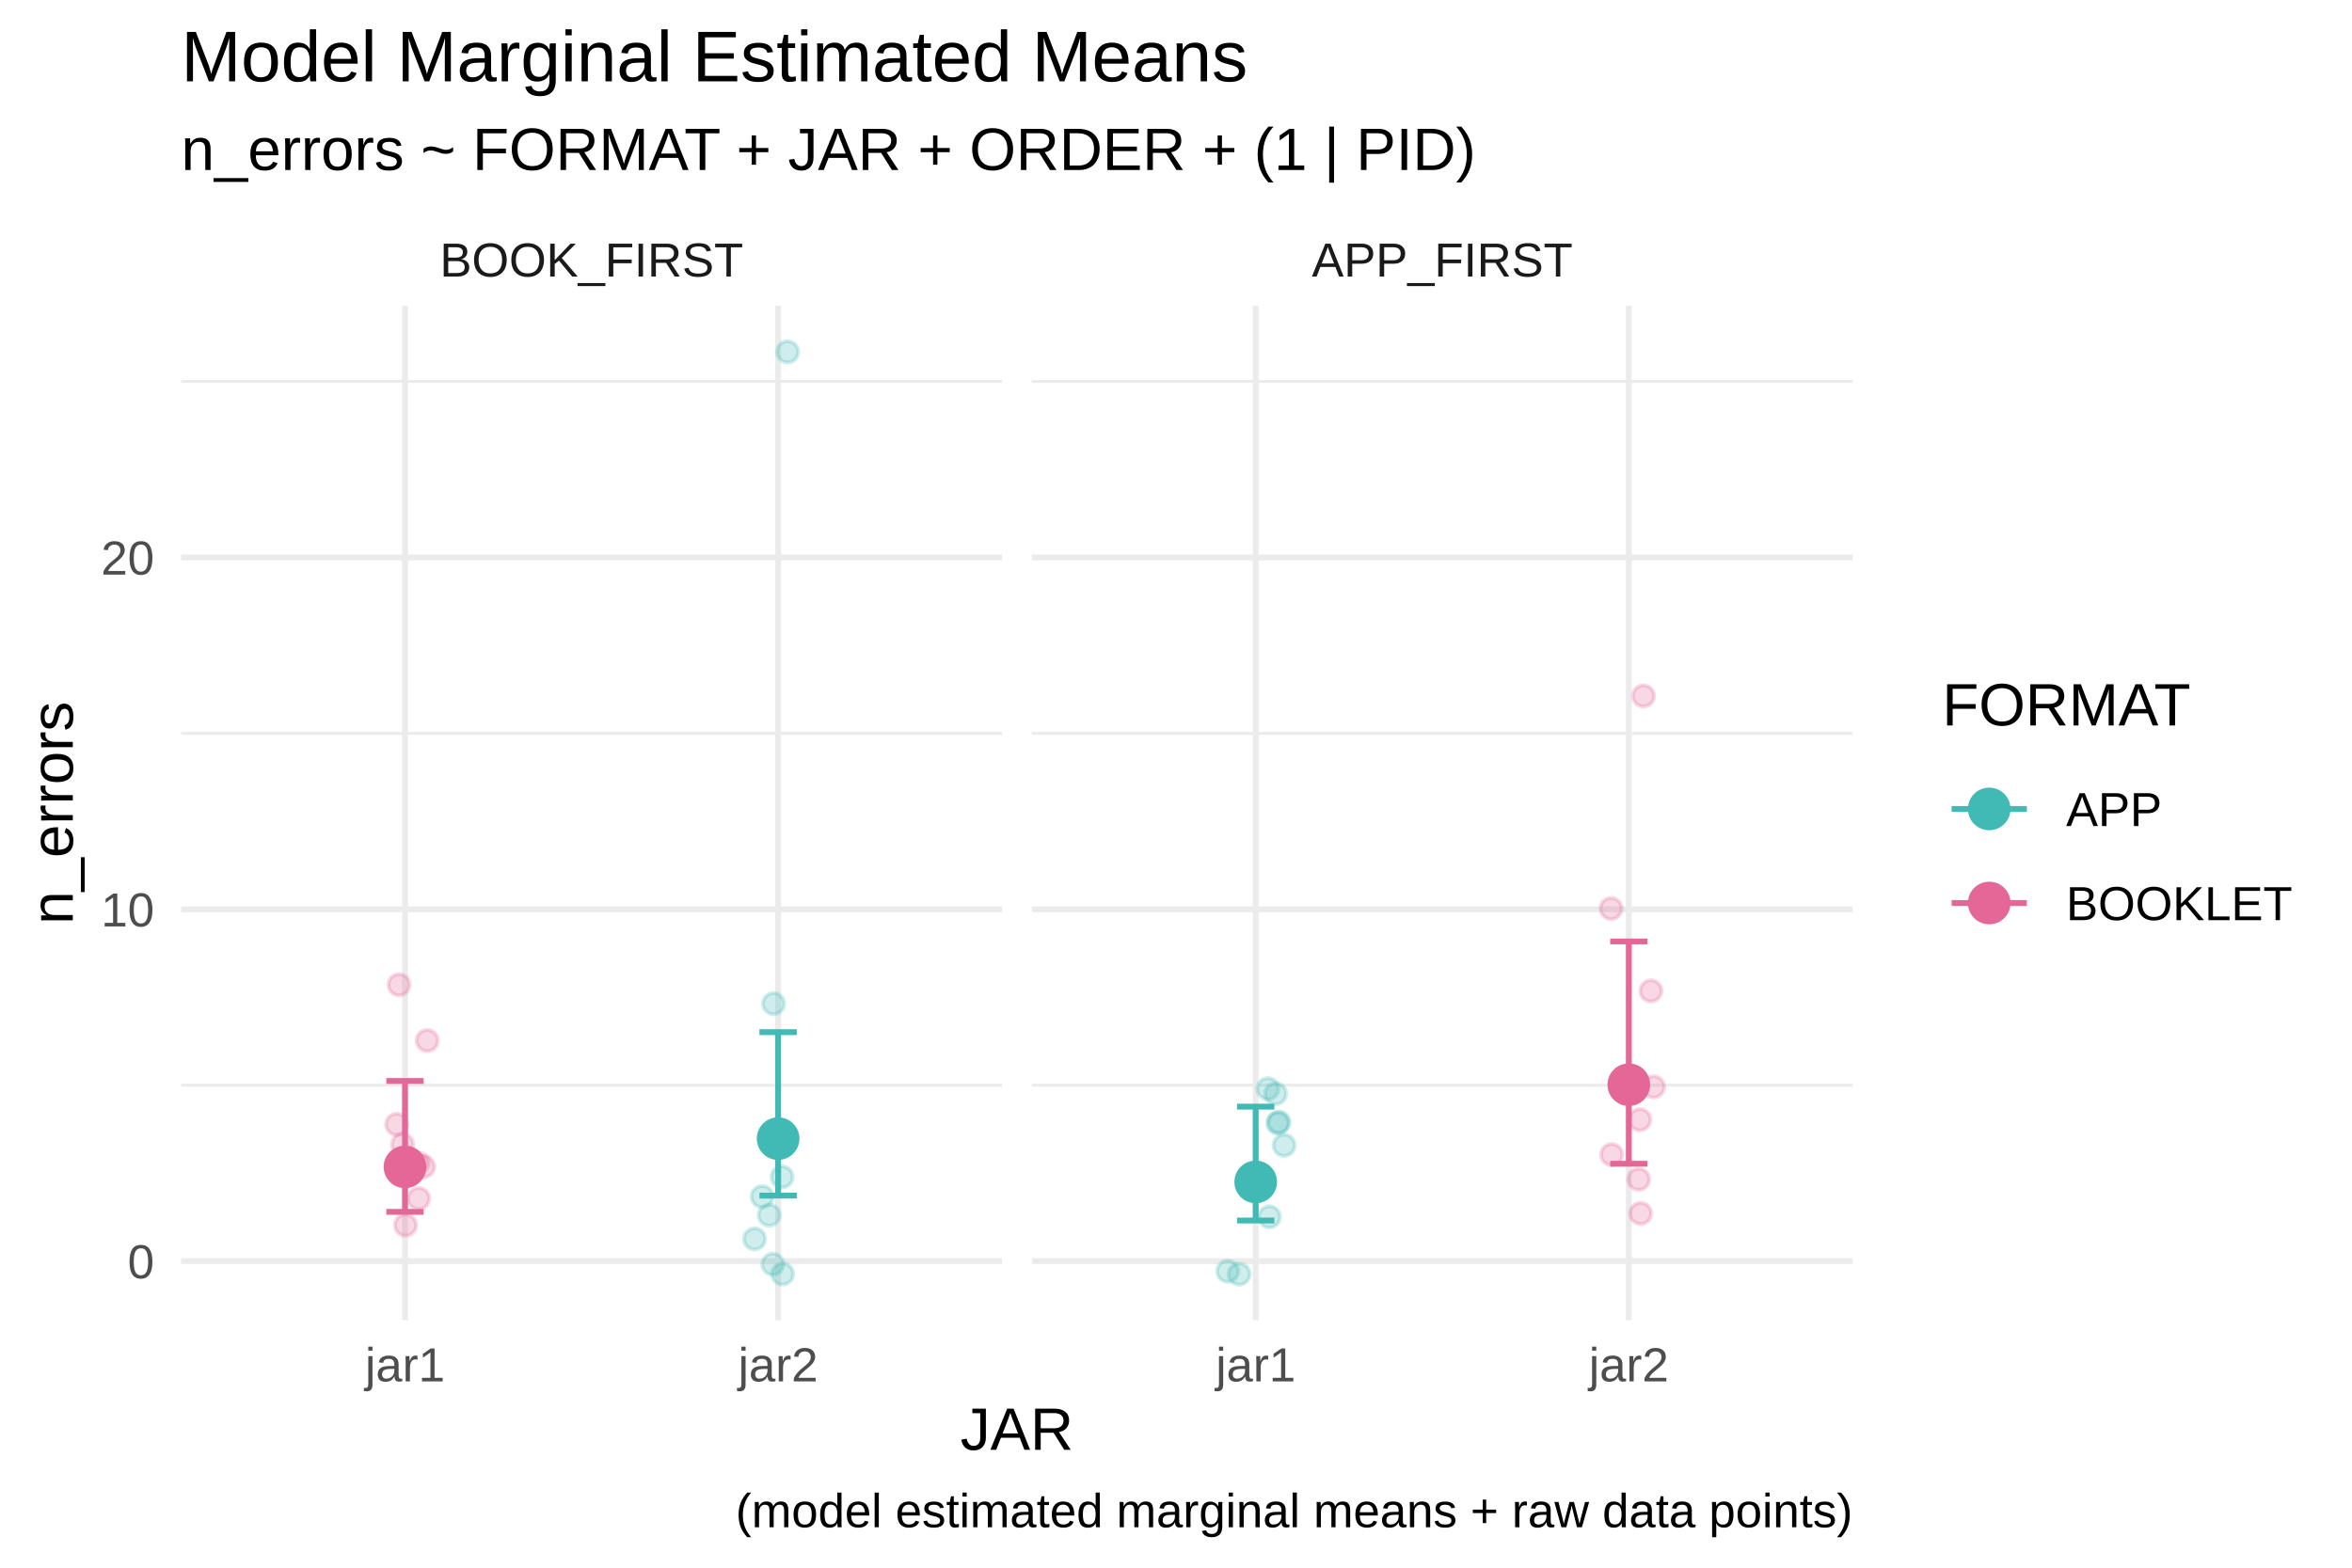
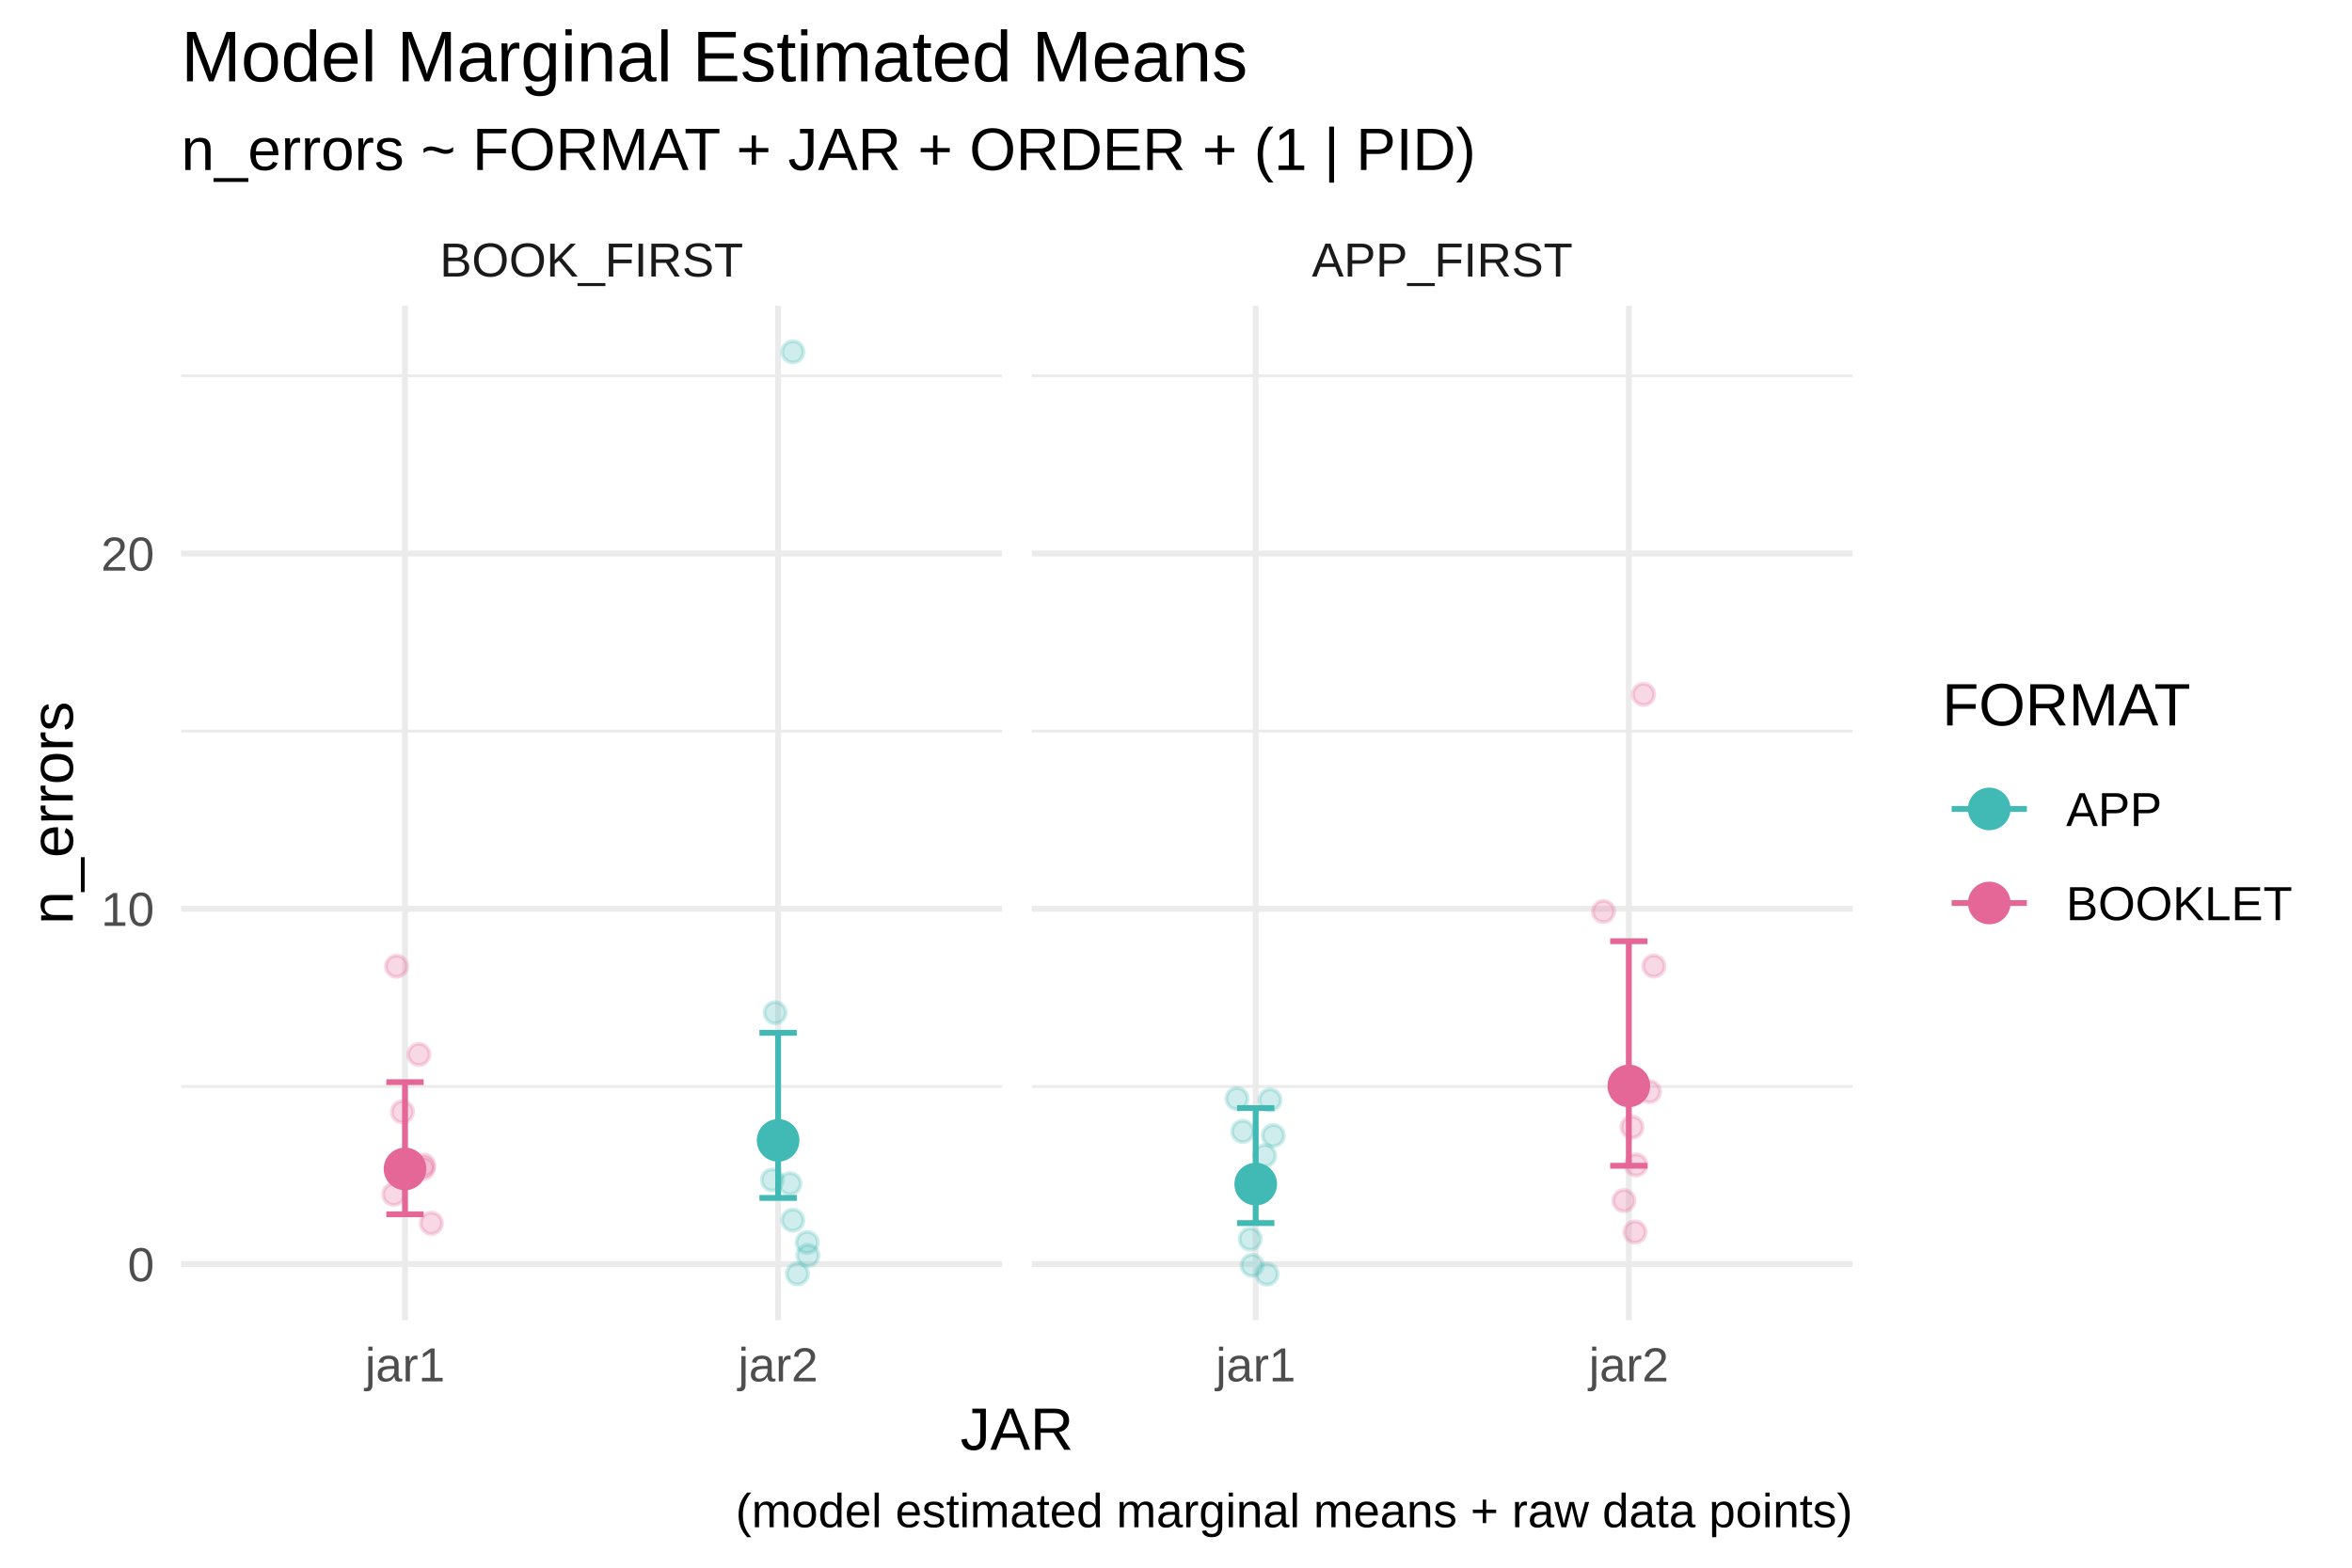
<svg xmlns="http://www.w3.org/2000/svg" class="svglite" width="432.00pt" height="288.00pt" viewBox="0 0 432.00 288.00">
  <defs>
    <style type="text/css">
    .svglite line, .svglite polyline, .svglite polygon, .svglite path, .svglite rect, .svglite circle {
      fill: none;
      stroke: #000000;
      stroke-linecap: round;
      stroke-linejoin: round;
      stroke-miterlimit: 10.00;
    }
    .svglite text {
      white-space: pre;
    }
  </style>
  </defs>
  <rect width="100%" height="100%" style="stroke: none; fill: none;" />
  <defs>
    <clipPath id="cpMC4wMHw0MzIuMDB8MC4wMHwyODguMDA=">
      <rect x="0.00" y="0.00" width="432.00" height="288.00" />
    </clipPath>
  </defs>
  <g clip-path="url(#cpMC4wMHw0MzIuMDB8MC4wMHwyODguMDA=)">
</g>
  <defs>
    <clipPath id="cpMzMuMjd8MTg0LjA0fDU2LjE3fDI0Mi41Mw==">
      <rect x="33.27" y="56.17" width="150.77" height="186.36" />
    </clipPath>
  </defs>
  <g clip-path="url(#cpMzMuMjd8MTg0LjA0fDU2LjE3fDI0Mi41Mw==)">
-     <polyline points="33.27,199.37 184.04,199.37 " style="stroke-width: 0.53; stroke: #EBEBEB; stroke-linecap: butt;" />
-     <polyline points="33.27,134.73 184.04,134.73 " style="stroke-width: 0.53; stroke: #EBEBEB; stroke-linecap: butt;" />
-     <polyline points="33.27,70.08 184.04,70.08 " style="stroke-width: 0.53; stroke: #EBEBEB; stroke-linecap: butt;" />
-     <polyline points="33.27,231.69 184.04,231.69 " style="stroke-width: 1.07; stroke: #EBEBEB; stroke-linecap: butt;" />
-     <polyline points="33.27,167.05 184.04,167.05 " style="stroke-width: 1.07; stroke: #EBEBEB; stroke-linecap: butt;" />
-     <polyline points="33.27,102.41 184.04,102.41 " style="stroke-width: 1.07; stroke: #EBEBEB; stroke-linecap: butt;" />
+     <polyline points="33.27,199.59 184.04,199.59 " style="stroke-width: 0.53; stroke: #EBEBEB; stroke-linecap: butt;" />
+     <polyline points="33.27,134.31 184.04,134.31 " style="stroke-width: 0.53; stroke: #EBEBEB; stroke-linecap: butt;" />
+     <polyline points="33.27,69.04 184.04,69.04 " style="stroke-width: 0.53; stroke: #EBEBEB; stroke-linecap: butt;" />
+     <polyline points="33.27,232.22 184.04,232.22 " style="stroke-width: 1.07; stroke: #EBEBEB; stroke-linecap: butt;" />
+     <polyline points="33.27,166.95 184.04,166.95 " style="stroke-width: 1.07; stroke: #EBEBEB; stroke-linecap: butt;" />
+     <polyline points="33.27,101.68 184.04,101.68 " style="stroke-width: 1.07; stroke: #EBEBEB; stroke-linecap: butt;" />
    <polyline points="74.39,242.53 74.39,56.17 " style="stroke-width: 1.07; stroke: #EBEBEB; stroke-linecap: butt;" />
    <polyline points="142.92,242.53 142.92,56.17 " style="stroke-width: 1.07; stroke: #EBEBEB; stroke-linecap: butt;" />
-     <circle cx="73.30" cy="180.91" r="1.95" style="stroke-width: 0.71; stroke: #E56797; stroke-opacity: 0.25; fill: #E56797; fill-opacity: 0.25;" />
-     <circle cx="142.09" cy="184.38" r="1.95" style="stroke-width: 0.71; stroke: #41B9B5; stroke-opacity: 0.25; fill: #41B9B5; fill-opacity: 0.25;" />
-     <circle cx="73.94" cy="210.25" r="1.95" style="stroke-width: 0.71; stroke: #E56797; stroke-opacity: 0.25; fill: #E56797; fill-opacity: 0.25;" />
-     <circle cx="141.29" cy="223.23" r="1.95" style="stroke-width: 0.71; stroke: #41B9B5; stroke-opacity: 0.25; fill: #41B9B5; fill-opacity: 0.25;" />
-     <circle cx="78.47" cy="191.16" r="1.95" style="stroke-width: 0.71; stroke: #E56797; stroke-opacity: 0.25; fill: #E56797; fill-opacity: 0.25;" />
-     <circle cx="139.99" cy="219.83" r="1.95" style="stroke-width: 0.71; stroke: #41B9B5; stroke-opacity: 0.25; fill: #41B9B5; fill-opacity: 0.25;" />
-     <circle cx="76.89" cy="220.19" r="1.95" style="stroke-width: 0.71; stroke: #E56797; stroke-opacity: 0.25; fill: #E56797; fill-opacity: 0.25;" />
-     <circle cx="138.60" cy="227.60" r="1.95" style="stroke-width: 0.71; stroke: #41B9B5; stroke-opacity: 0.25; fill: #41B9B5; fill-opacity: 0.25;" />
-     <circle cx="72.86" cy="206.55" r="1.95" style="stroke-width: 0.71; stroke: #E56797; stroke-opacity: 0.25; fill: #E56797; fill-opacity: 0.25;" />
-     <circle cx="143.73" cy="234.03" r="1.95" style="stroke-width: 0.71; stroke: #41B9B5; stroke-opacity: 0.25; fill: #41B9B5; fill-opacity: 0.25;" />
-     <circle cx="77.84" cy="214.32" r="1.95" style="stroke-width: 0.71; stroke: #E56797; stroke-opacity: 0.25; fill: #E56797; fill-opacity: 0.25;" />
-     <circle cx="144.66" cy="64.64" r="1.95" style="stroke-width: 0.71; stroke: #41B9B5; stroke-opacity: 0.25; fill: #41B9B5; fill-opacity: 0.25;" />
-     <circle cx="76.82" cy="213.65" r="1.95" style="stroke-width: 0.71; stroke: #E56797; stroke-opacity: 0.25; fill: #E56797; fill-opacity: 0.25;" />
-     <circle cx="143.64" cy="216.21" r="1.95" style="stroke-width: 0.71; stroke: #41B9B5; stroke-opacity: 0.25; fill: #41B9B5; fill-opacity: 0.25;" />
-     <circle cx="74.49" cy="225.07" r="1.95" style="stroke-width: 0.71; stroke: #E56797; stroke-opacity: 0.25; fill: #E56797; fill-opacity: 0.25;" />
-     <circle cx="141.96" cy="232.24" r="1.95" style="stroke-width: 0.71; stroke: #41B9B5; stroke-opacity: 0.25; fill: #41B9B5; fill-opacity: 0.25;" />
-     <circle cx="74.39" cy="214.37" r="3.56" style="stroke-width: 0.71; stroke: #E56797; fill: #E56797;" />
-     <circle cx="142.92" cy="209.18" r="3.56" style="stroke-width: 0.71; stroke: #41B9B5; fill: #41B9B5;" />
-     <polyline points="70.96,198.59 77.81,198.59 " style="stroke-width: 1.07; stroke: #E56797; stroke-linecap: butt;" />
-     <polyline points="74.39,198.59 74.39,222.63 " style="stroke-width: 1.07; stroke: #E56797; stroke-linecap: butt;" />
-     <polyline points="70.96,222.63 77.81,222.63 " style="stroke-width: 1.07; stroke: #E56797; stroke-linecap: butt;" />
-     <polyline points="139.49,189.61 146.35,189.61 " style="stroke-width: 1.07; stroke: #41B9B5; stroke-linecap: butt;" />
-     <polyline points="142.92,189.61 142.92,219.65 " style="stroke-width: 1.07; stroke: #41B9B5; stroke-linecap: butt;" />
-     <polyline points="139.49,219.65 146.35,219.65 " style="stroke-width: 1.07; stroke: #41B9B5; stroke-linecap: butt;" />
+     <circle cx="72.83" cy="177.51" r="1.95" style="stroke-width: 0.71; stroke: #E56797; stroke-opacity: 0.25; fill: #E56797; fill-opacity: 0.25;" />
+     <circle cx="142.37" cy="186.04" r="1.95" style="stroke-width: 0.71; stroke: #41B9B5; stroke-opacity: 0.25; fill: #41B9B5; fill-opacity: 0.25;" />
+     <circle cx="77.85" cy="214.05" r="1.95" style="stroke-width: 0.71; stroke: #E56797; stroke-opacity: 0.25; fill: #E56797; fill-opacity: 0.25;" />
+     <circle cx="148.26" cy="228.26" r="1.95" style="stroke-width: 0.71; stroke: #41B9B5; stroke-opacity: 0.25; fill: #41B9B5; fill-opacity: 0.25;" />
+     <circle cx="76.94" cy="193.71" r="1.95" style="stroke-width: 0.71; stroke: #E56797; stroke-opacity: 0.25; fill: #E56797; fill-opacity: 0.25;" />
+     <circle cx="145.10" cy="217.46" r="1.95" style="stroke-width: 0.71; stroke: #41B9B5; stroke-opacity: 0.25; fill: #41B9B5; fill-opacity: 0.25;" />
+     <circle cx="72.33" cy="219.41" r="1.95" style="stroke-width: 0.71; stroke: #E56797; stroke-opacity: 0.25; fill: #E56797; fill-opacity: 0.25;" />
+     <circle cx="145.61" cy="224.16" r="1.95" style="stroke-width: 0.71; stroke: #41B9B5; stroke-opacity: 0.25; fill: #41B9B5; fill-opacity: 0.25;" />
+     <circle cx="73.92" cy="204.26" r="1.95" style="stroke-width: 0.71; stroke: #E56797; stroke-opacity: 0.25; fill: #E56797; fill-opacity: 0.25;" />
+     <circle cx="146.47" cy="234.01" r="1.95" style="stroke-width: 0.71; stroke: #41B9B5; stroke-opacity: 0.25; fill: #41B9B5; fill-opacity: 0.25;" />
+     <circle cx="74.48" cy="214.95" r="1.95" style="stroke-width: 0.71; stroke: #E56797; stroke-opacity: 0.25; fill: #E56797; fill-opacity: 0.25;" />
+     <circle cx="145.63" cy="64.64" r="1.95" style="stroke-width: 0.71; stroke: #41B9B5; stroke-opacity: 0.25; fill: #41B9B5; fill-opacity: 0.25;" />
+     <circle cx="77.74" cy="214.65" r="1.95" style="stroke-width: 0.71; stroke: #E56797; stroke-opacity: 0.25; fill: #E56797; fill-opacity: 0.25;" />
+     <circle cx="141.87" cy="216.77" r="1.95" style="stroke-width: 0.71; stroke: #41B9B5; stroke-opacity: 0.25; fill: #41B9B5; fill-opacity: 0.25;" />
+     <circle cx="79.23" cy="224.73" r="1.95" style="stroke-width: 0.71; stroke: #E56797; stroke-opacity: 0.25; fill: #E56797; fill-opacity: 0.25;" />
+     <circle cx="148.40" cy="230.63" r="1.95" style="stroke-width: 0.71; stroke: #41B9B5; stroke-opacity: 0.25; fill: #41B9B5; fill-opacity: 0.25;" />
+     <circle cx="74.39" cy="214.74" r="3.56" style="stroke-width: 0.71; stroke: #E56797; fill: #E56797;" />
+     <circle cx="142.92" cy="209.50" r="3.56" style="stroke-width: 0.71; stroke: #41B9B5; fill: #41B9B5;" />
+     <polyline points="70.96,198.80 77.81,198.80 " style="stroke-width: 1.07; stroke: #E56797; stroke-linecap: butt;" />
+     <polyline points="74.39,198.80 74.39,223.08 " style="stroke-width: 1.07; stroke: #E56797; stroke-linecap: butt;" />
+     <polyline points="70.96,223.08 77.81,223.08 " style="stroke-width: 1.07; stroke: #E56797; stroke-linecap: butt;" />
+     <polyline points="139.49,189.74 146.35,189.74 " style="stroke-width: 1.07; stroke: #41B9B5; stroke-linecap: butt;" />
+     <polyline points="142.92,189.74 142.92,220.07 " style="stroke-width: 1.07; stroke: #41B9B5; stroke-linecap: butt;" />
+     <polyline points="139.49,220.07 146.35,220.07 " style="stroke-width: 1.07; stroke: #41B9B5; stroke-linecap: butt;" />
  </g>
  <g clip-path="url(#cpMC4wMHw0MzIuMDB8MC4wMHwyODguMDA=)">
</g>
  <defs>
    <clipPath id="cpMTg5LjUyfDM0MC4yOXw1Ni4xN3wyNDIuNTM=">
      <rect x="189.52" y="56.17" width="150.77" height="186.36" />
    </clipPath>
  </defs>
  <g clip-path="url(#cpMTg5LjUyfDM0MC4yOXw1Ni4xN3wyNDIuNTM=)">
-     <polyline points="189.52,199.37 340.29,199.37 " style="stroke-width: 0.53; stroke: #EBEBEB; stroke-linecap: butt;" />
-     <polyline points="189.52,134.73 340.29,134.73 " style="stroke-width: 0.53; stroke: #EBEBEB; stroke-linecap: butt;" />
-     <polyline points="189.52,70.08 340.29,70.08 " style="stroke-width: 0.53; stroke: #EBEBEB; stroke-linecap: butt;" />
-     <polyline points="189.52,231.69 340.29,231.69 " style="stroke-width: 1.07; stroke: #EBEBEB; stroke-linecap: butt;" />
-     <polyline points="189.52,167.05 340.29,167.05 " style="stroke-width: 1.07; stroke: #EBEBEB; stroke-linecap: butt;" />
-     <polyline points="189.52,102.41 340.29,102.41 " style="stroke-width: 1.07; stroke: #EBEBEB; stroke-linecap: butt;" />
+     <polyline points="189.52,199.59 340.29,199.59 " style="stroke-width: 0.53; stroke: #EBEBEB; stroke-linecap: butt;" />
+     <polyline points="189.52,134.31 340.29,134.31 " style="stroke-width: 0.53; stroke: #EBEBEB; stroke-linecap: butt;" />
+     <polyline points="189.52,69.04 340.29,69.04 " style="stroke-width: 0.53; stroke: #EBEBEB; stroke-linecap: butt;" />
+     <polyline points="189.52,232.22 340.29,232.22 " style="stroke-width: 1.07; stroke: #EBEBEB; stroke-linecap: butt;" />
+     <polyline points="189.52,166.95 340.29,166.95 " style="stroke-width: 1.07; stroke: #EBEBEB; stroke-linecap: butt;" />
+     <polyline points="189.52,101.68 340.29,101.68 " style="stroke-width: 1.07; stroke: #EBEBEB; stroke-linecap: butt;" />
    <polyline points="230.64,242.53 230.64,56.17 " style="stroke-width: 1.07; stroke: #EBEBEB; stroke-linecap: butt;" />
    <polyline points="299.17,242.53 299.17,56.17 " style="stroke-width: 1.07; stroke: #EBEBEB; stroke-linecap: butt;" />
-     <circle cx="227.60" cy="234.06" r="1.95" style="stroke-width: 0.71; stroke: #41B9B5; stroke-opacity: 0.25; fill: #41B9B5; fill-opacity: 0.25;" />
-     <circle cx="303.23" cy="182.03" r="1.95" style="stroke-width: 0.71; stroke: #E56797; stroke-opacity: 0.25; fill: #E56797; fill-opacity: 0.25;" />
-     <circle cx="235.86" cy="210.40" r="1.95" style="stroke-width: 0.71; stroke: #41B9B5; stroke-opacity: 0.25; fill: #41B9B5; fill-opacity: 0.25;" />
-     <circle cx="303.73" cy="199.67" r="1.95" style="stroke-width: 0.71; stroke: #E56797; stroke-opacity: 0.25; fill: #E56797; fill-opacity: 0.25;" />
-     <circle cx="232.88" cy="200.01" r="1.95" style="stroke-width: 0.71; stroke: #41B9B5; stroke-opacity: 0.25; fill: #41B9B5; fill-opacity: 0.25;" />
-     <circle cx="301.20" cy="205.70" r="1.95" style="stroke-width: 0.71; stroke: #E56797; stroke-opacity: 0.25; fill: #E56797; fill-opacity: 0.25;" />
-     <circle cx="225.51" cy="233.54" r="1.95" style="stroke-width: 0.71; stroke: #41B9B5; stroke-opacity: 0.25; fill: #41B9B5; fill-opacity: 0.25;" />
-     <circle cx="300.98" cy="216.65" r="1.95" style="stroke-width: 0.71; stroke: #E56797; stroke-opacity: 0.25; fill: #E56797; fill-opacity: 0.25;" />
-     <circle cx="234.29" cy="200.92" r="1.95" style="stroke-width: 0.71; stroke: #41B9B5; stroke-opacity: 0.25; fill: #41B9B5; fill-opacity: 0.25;" />
-     <circle cx="301.86" cy="127.85" r="1.95" style="stroke-width: 0.71; stroke: #E56797; stroke-opacity: 0.25; fill: #E56797; fill-opacity: 0.25;" />
-     <circle cx="234.68" cy="206.34" r="1.95" style="stroke-width: 0.71; stroke: #41B9B5; stroke-opacity: 0.25; fill: #41B9B5; fill-opacity: 0.25;" />
-     <circle cx="296.03" cy="212.12" r="1.95" style="stroke-width: 0.71; stroke: #E56797; stroke-opacity: 0.25; fill: #E56797; fill-opacity: 0.25;" />
-     <circle cx="233.16" cy="223.55" r="1.95" style="stroke-width: 0.71; stroke: #41B9B5; stroke-opacity: 0.25; fill: #41B9B5; fill-opacity: 0.25;" />
-     <circle cx="301.34" cy="222.92" r="1.95" style="stroke-width: 0.71; stroke: #E56797; stroke-opacity: 0.25; fill: #E56797; fill-opacity: 0.25;" />
-     <circle cx="234.91" cy="206.13" r="1.95" style="stroke-width: 0.71; stroke: #41B9B5; stroke-opacity: 0.25; fill: #41B9B5; fill-opacity: 0.25;" />
-     <circle cx="295.91" cy="166.91" r="1.95" style="stroke-width: 0.71; stroke: #E56797; stroke-opacity: 0.25; fill: #E56797; fill-opacity: 0.25;" />
-     <circle cx="230.64" cy="217.13" r="3.56" style="stroke-width: 0.71; stroke: #41B9B5; fill: #41B9B5;" />
-     <circle cx="299.17" cy="199.27" r="3.56" style="stroke-width: 0.71; stroke: #E56797; fill: #E56797;" />
-     <polyline points="227.21,203.30 234.07,203.30 " style="stroke-width: 1.07; stroke: #41B9B5; stroke-linecap: butt;" />
-     <polyline points="230.64,203.30 230.64,224.22 " style="stroke-width: 1.07; stroke: #41B9B5; stroke-linecap: butt;" />
-     <polyline points="227.21,224.22 234.07,224.22 " style="stroke-width: 1.07; stroke: #41B9B5; stroke-linecap: butt;" />
-     <polyline points="295.75,172.95 302.60,172.95 " style="stroke-width: 1.07; stroke: #E56797; stroke-linecap: butt;" />
-     <polyline points="299.17,172.95 299.17,213.79 " style="stroke-width: 1.07; stroke: #E56797; stroke-linecap: butt;" />
-     <polyline points="295.75,213.79 302.60,213.79 " style="stroke-width: 1.07; stroke: #E56797; stroke-linecap: butt;" />
+     <circle cx="229.98" cy="232.45" r="1.95" style="stroke-width: 0.71; stroke: #41B9B5; stroke-opacity: 0.25; fill: #41B9B5; fill-opacity: 0.25;" />
+     <circle cx="303.78" cy="177.47" r="1.95" style="stroke-width: 0.71; stroke: #E56797; stroke-opacity: 0.25; fill: #E56797; fill-opacity: 0.25;" />
+     <circle cx="232.30" cy="212.31" r="1.95" style="stroke-width: 0.71; stroke: #41B9B5; stroke-opacity: 0.25; fill: #41B9B5; fill-opacity: 0.25;" />
+     <circle cx="302.97" cy="200.54" r="1.95" style="stroke-width: 0.71; stroke: #E56797; stroke-opacity: 0.25; fill: #E56797; fill-opacity: 0.25;" />
+     <circle cx="233.28" cy="202.07" r="1.95" style="stroke-width: 0.71; stroke: #41B9B5; stroke-opacity: 0.25; fill: #41B9B5; fill-opacity: 0.25;" />
+     <circle cx="299.76" cy="207.07" r="1.95" style="stroke-width: 0.71; stroke: #E56797; stroke-opacity: 0.25; fill: #E56797; fill-opacity: 0.25;" />
+     <circle cx="232.71" cy="234.06" r="1.95" style="stroke-width: 0.71; stroke: #41B9B5; stroke-opacity: 0.25; fill: #41B9B5; fill-opacity: 0.25;" />
+     <circle cx="298.27" cy="220.56" r="1.95" style="stroke-width: 0.71; stroke: #E56797; stroke-opacity: 0.25; fill: #E56797; fill-opacity: 0.25;" />
+     <circle cx="227.21" cy="201.83" r="1.95" style="stroke-width: 0.71; stroke: #41B9B5; stroke-opacity: 0.25; fill: #41B9B5; fill-opacity: 0.25;" />
+     <circle cx="301.88" cy="127.56" r="1.95" style="stroke-width: 0.71; stroke: #E56797; stroke-opacity: 0.25; fill: #E56797; fill-opacity: 0.25;" />
+     <circle cx="228.26" cy="207.85" r="1.95" style="stroke-width: 0.71; stroke: #41B9B5; stroke-opacity: 0.25; fill: #41B9B5; fill-opacity: 0.25;" />
+     <circle cx="300.50" cy="214.01" r="1.95" style="stroke-width: 0.71; stroke: #E56797; stroke-opacity: 0.25; fill: #E56797; fill-opacity: 0.25;" />
+     <circle cx="229.64" cy="227.64" r="1.95" style="stroke-width: 0.71; stroke: #41B9B5; stroke-opacity: 0.25; fill: #41B9B5; fill-opacity: 0.25;" />
+     <circle cx="300.31" cy="226.34" r="1.95" style="stroke-width: 0.71; stroke: #E56797; stroke-opacity: 0.25; fill: #E56797; fill-opacity: 0.25;" />
+     <circle cx="233.87" cy="208.61" r="1.95" style="stroke-width: 0.71; stroke: #41B9B5; stroke-opacity: 0.25; fill: #41B9B5; fill-opacity: 0.25;" />
+     <circle cx="294.52" cy="167.45" r="1.95" style="stroke-width: 0.71; stroke: #E56797; stroke-opacity: 0.25; fill: #E56797; fill-opacity: 0.25;" />
+     <circle cx="230.64" cy="217.53" r="3.56" style="stroke-width: 0.71; stroke: #41B9B5; fill: #41B9B5;" />
+     <circle cx="299.17" cy="199.49" r="3.56" style="stroke-width: 0.71; stroke: #E56797; fill: #E56797;" />
+     <polyline points="227.21,203.56 234.07,203.56 " style="stroke-width: 1.07; stroke: #41B9B5; stroke-linecap: butt;" />
+     <polyline points="230.64,203.56 230.64,224.69 " style="stroke-width: 1.07; stroke: #41B9B5; stroke-linecap: butt;" />
+     <polyline points="227.21,224.69 234.07,224.69 " style="stroke-width: 1.07; stroke: #41B9B5; stroke-linecap: butt;" />
+     <polyline points="295.75,172.91 302.60,172.91 " style="stroke-width: 1.07; stroke: #E56797; stroke-linecap: butt;" />
+     <polyline points="299.17,172.91 299.17,214.16 " style="stroke-width: 1.07; stroke: #E56797; stroke-linecap: butt;" />
+     <polyline points="295.75,214.16 302.60,214.16 " style="stroke-width: 1.07; stroke: #E56797; stroke-linecap: butt;" />
  </g>
  <g clip-path="url(#cpMC4wMHw0MzIuMDB8MC4wMHwyODguMDA=)">
</g>
  <defs>
    <clipPath id="cpMzMuMjd8MTg0LjA0fDM5LjE0fDU2LjE3">
      <rect x="33.27" y="39.14" width="150.77" height="17.03" />
    </clipPath>
  </defs>
  <g clip-path="url(#cpMzMuMjd8MTg0LjA0fDM5LjE0fDU2LjE3)">
    <text x="108.65" y="50.81" text-anchor="middle" style="font-size: 8.80px;fill: #1A1A1A; font-family: &quot;Arial&quot;;" textLength="55.71px" lengthAdjust="spacingAndGlyphs">BOOK_FIRST</text>
  </g>
  <g clip-path="url(#cpMC4wMHw0MzIuMDB8MC4wMHwyODguMDA=)">
</g>
  <defs>
    <clipPath id="cpMTg5LjUyfDM0MC4yOXwzOS4xNHw1Ni4xNw==">
      <rect x="189.52" y="39.14" width="150.77" height="17.03" />
    </clipPath>
  </defs>
  <g clip-path="url(#cpMTg5LjUyfDM0MC4yOXwzOS4xNHw1Ni4xNw==)">
    <text x="264.91" y="50.81" text-anchor="middle" style="font-size: 8.80px;fill: #1A1A1A; font-family: &quot;Arial&quot;;" textLength="47.90px" lengthAdjust="spacingAndGlyphs">APP_FIRST</text>
  </g>
  <g clip-path="url(#cpMC4wMHw0MzIuMDB8MC4wMHwyODguMDA=)">
    <text x="74.39" y="253.77" text-anchor="middle" style="font-size: 8.80px;fill: #4D4D4D; font-family: &quot;Arial&quot;;" textLength="14.67px" lengthAdjust="spacingAndGlyphs">jar1</text>
    <text x="142.92" y="253.77" text-anchor="middle" style="font-size: 8.80px;fill: #4D4D4D; font-family: &quot;Arial&quot;;" textLength="14.67px" lengthAdjust="spacingAndGlyphs">jar2</text>
    <text x="230.64" y="253.77" text-anchor="middle" style="font-size: 8.80px;fill: #4D4D4D; font-family: &quot;Arial&quot;;" textLength="14.67px" lengthAdjust="spacingAndGlyphs">jar1</text>
    <text x="299.17" y="253.77" text-anchor="middle" style="font-size: 8.80px;fill: #4D4D4D; font-family: &quot;Arial&quot;;" textLength="14.67px" lengthAdjust="spacingAndGlyphs">jar2</text>
-     <text x="28.34" y="234.84" text-anchor="end" style="font-size: 8.80px;fill: #4D4D4D; font-family: &quot;Arial&quot;;" textLength="4.90px" lengthAdjust="spacingAndGlyphs">0</text>
-     <text x="28.34" y="170.20" text-anchor="end" style="font-size: 8.80px;fill: #4D4D4D; font-family: &quot;Arial&quot;;" textLength="9.79px" lengthAdjust="spacingAndGlyphs">10</text>
-     <text x="28.34" y="105.56" text-anchor="end" style="font-size: 8.80px;fill: #4D4D4D; font-family: &quot;Arial&quot;;" textLength="9.79px" lengthAdjust="spacingAndGlyphs">20</text>
+     <text x="28.34" y="235.38" text-anchor="end" style="font-size: 8.80px;fill: #4D4D4D; font-family: &quot;Arial&quot;;" textLength="4.90px" lengthAdjust="spacingAndGlyphs">0</text>
+     <text x="28.34" y="170.10" text-anchor="end" style="font-size: 8.80px;fill: #4D4D4D; font-family: &quot;Arial&quot;;" textLength="9.79px" lengthAdjust="spacingAndGlyphs">10</text>
+     <text x="28.34" y="104.83" text-anchor="end" style="font-size: 8.80px;fill: #4D4D4D; font-family: &quot;Arial&quot;;" textLength="9.79px" lengthAdjust="spacingAndGlyphs">20</text>
    <text x="186.78" y="266.35" text-anchor="middle" style="font-size: 11.00px; font-family: &quot;Arial&quot;;" textLength="20.78px" lengthAdjust="spacingAndGlyphs">JAR</text>
    <text transform="translate(13.37,149.35) rotate(-90)" text-anchor="middle" style="font-size: 11.00px; font-family: &quot;Arial&quot;;" textLength="40.98px" lengthAdjust="spacingAndGlyphs">n_errors</text>
    <text x="356.73" y="133.27" style="font-size: 11.00px; font-family: &quot;Arial&quot;;" textLength="46.43px" lengthAdjust="spacingAndGlyphs">FORMAT</text>
    <circle cx="365.37" cy="148.61" r="1.95" style="stroke-width: 0.71; stroke: #41B9B5; stroke-opacity: 0.25; fill: #41B9B5; fill-opacity: 0.25;" />
    <circle cx="365.37" cy="148.61" r="3.56" style="stroke-width: 0.71; stroke: #41B9B5; fill: #41B9B5;" />
    <line x1="358.46" y1="148.61" x2="372.28" y2="148.61" style="stroke-width: 1.07; stroke: #41B9B5; stroke-linecap: butt;" />
    <circle cx="365.37" cy="165.89" r="1.95" style="stroke-width: 0.71; stroke: #E56797; stroke-opacity: 0.25; fill: #E56797; fill-opacity: 0.25;" />
    <circle cx="365.37" cy="165.89" r="3.56" style="stroke-width: 0.71; stroke: #E56797; fill: #E56797;" />
    <line x1="358.46" y1="165.89" x2="372.28" y2="165.89" style="stroke-width: 1.07; stroke: #E56797; stroke-linecap: butt;" />
    <text x="379.49" y="151.76" style="font-size: 8.80px; font-family: &quot;Arial&quot;;" textLength="17.60px" lengthAdjust="spacingAndGlyphs">APP</text>
    <text x="379.49" y="169.04" style="font-size: 8.80px; font-family: &quot;Arial&quot;;" textLength="41.55px" lengthAdjust="spacingAndGlyphs">BOOKLET</text>
    <text x="33.27" y="31.23" style="font-size: 11.00px; font-family: &quot;Arial&quot;;" textLength="241.81px" lengthAdjust="spacingAndGlyphs"> n_errors ~ FORMAT + JAR + ORDER + (1 | PID)</text>
    <text x="33.27" y="14.94" style="font-size: 13.20px; font-family: &quot;Arial&quot;;" textLength="195.75px" lengthAdjust="spacingAndGlyphs">Model Marginal Estimated Means</text>
    <text x="340.29" y="280.57" text-anchor="end" style="font-size: 8.80px; font-family: &quot;Arial&quot;;" textLength="205.15px" lengthAdjust="spacingAndGlyphs">(model estimated marginal means + raw data points)</text>
  </g>
</svg>
